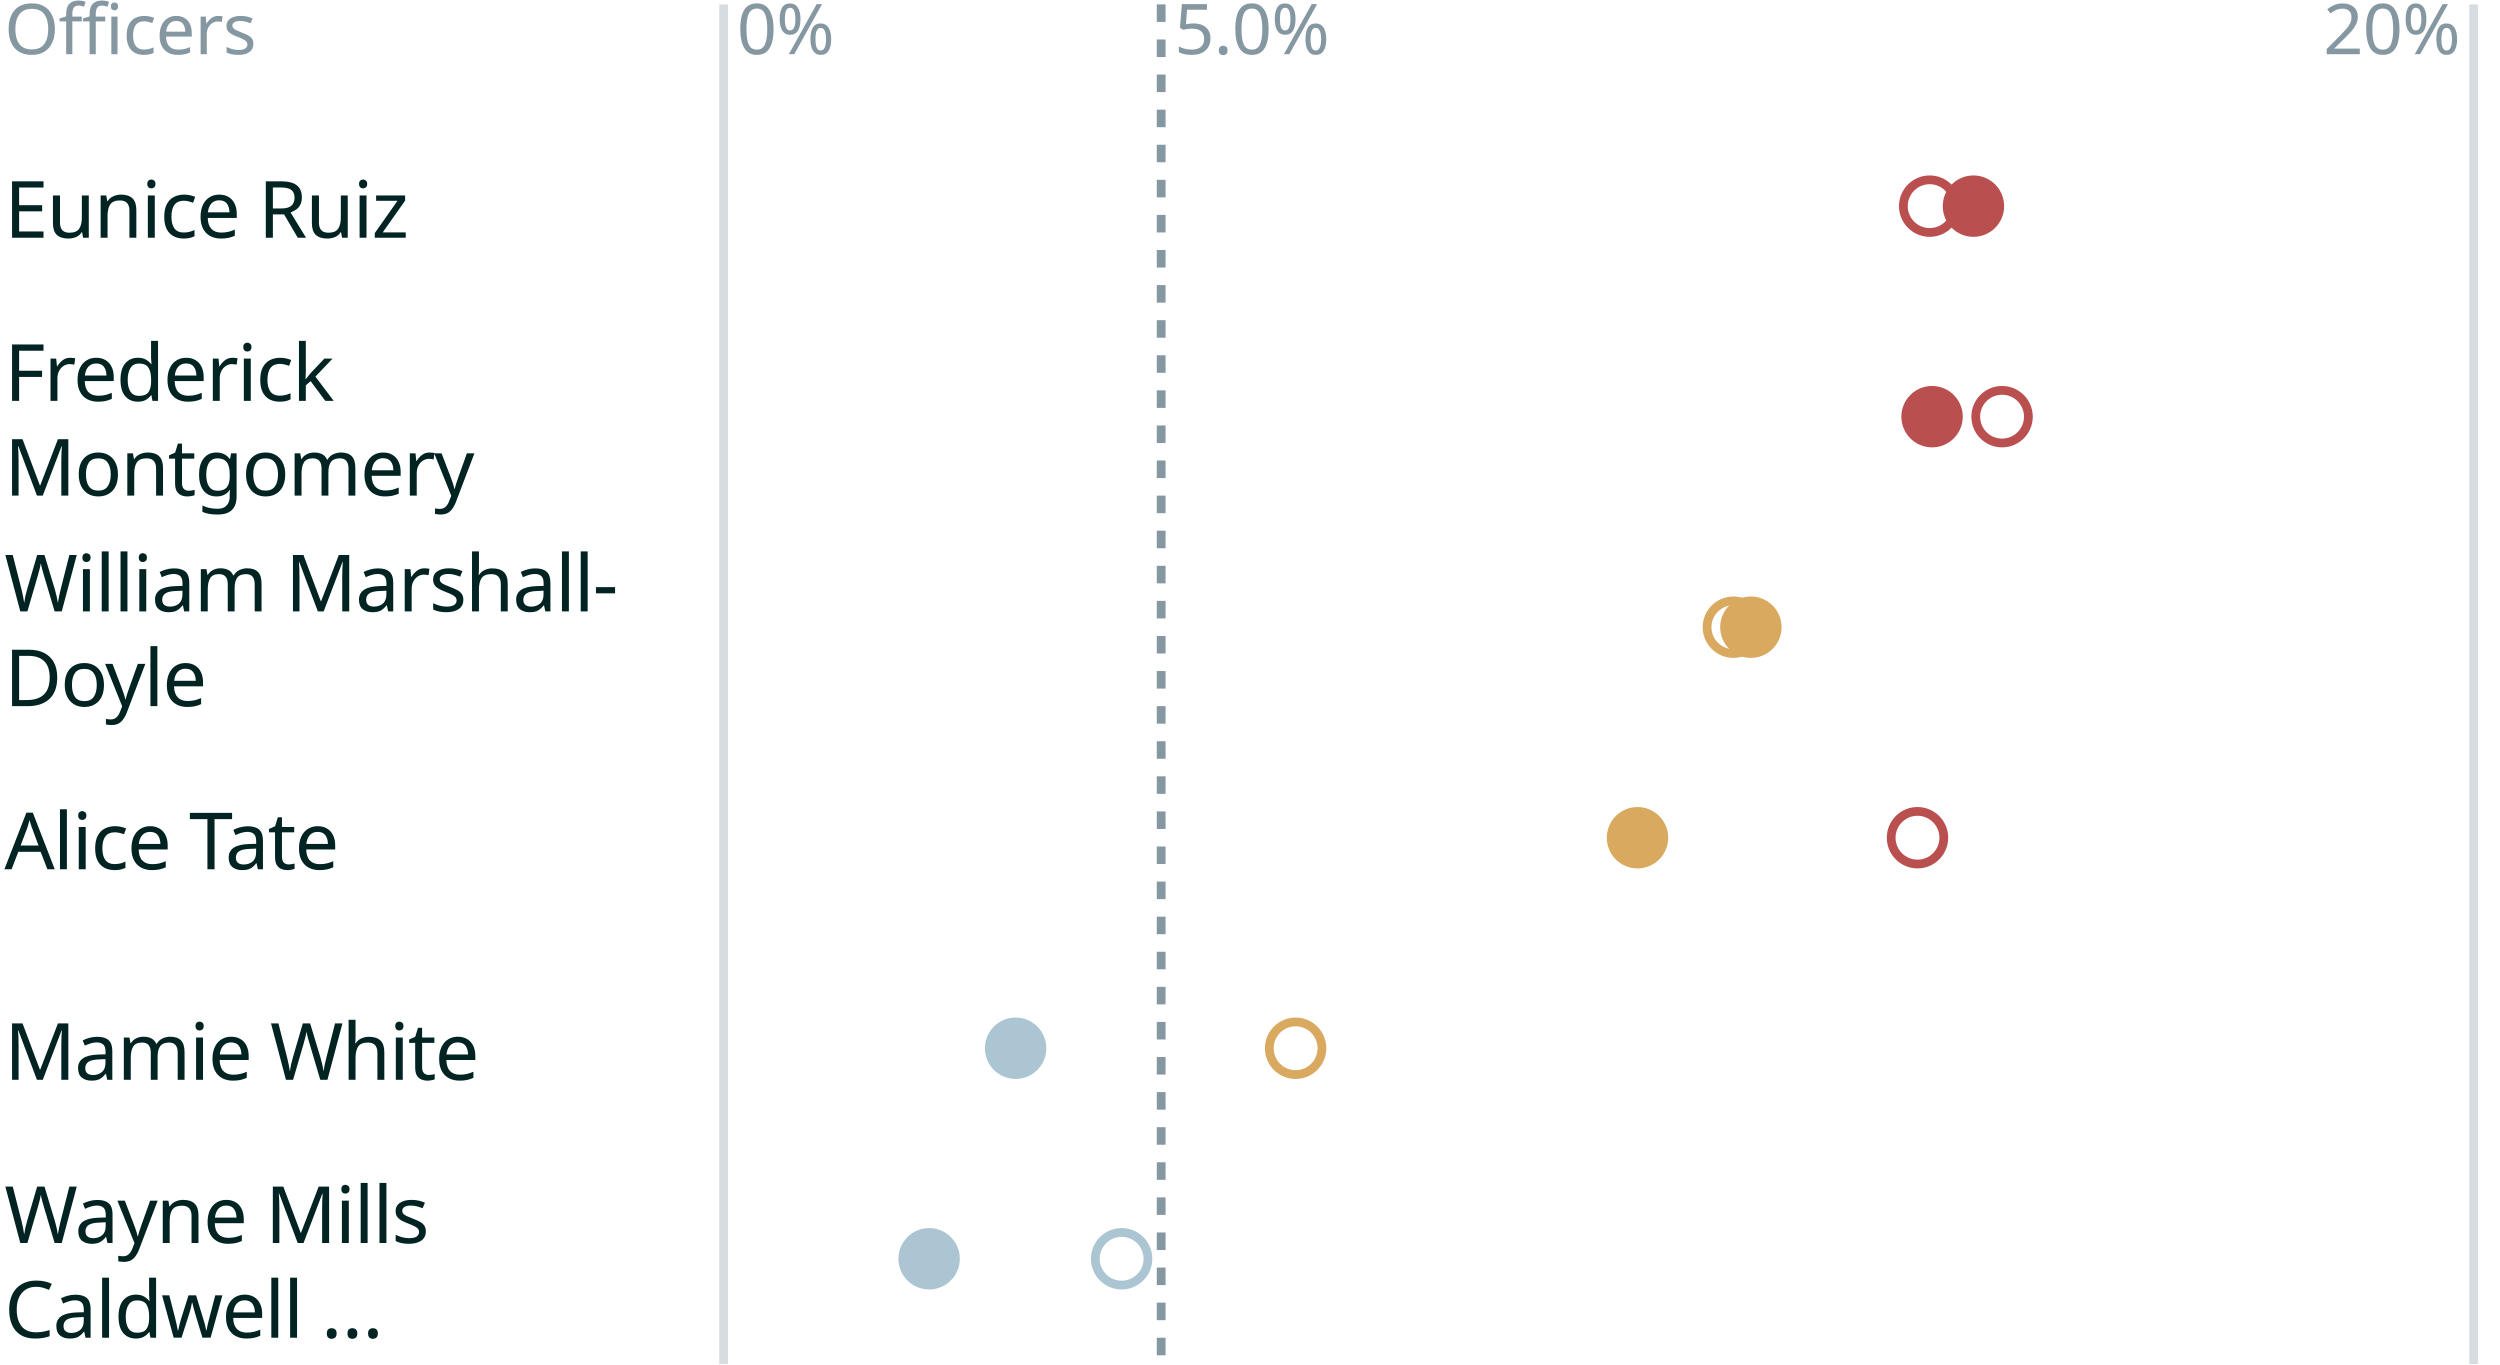
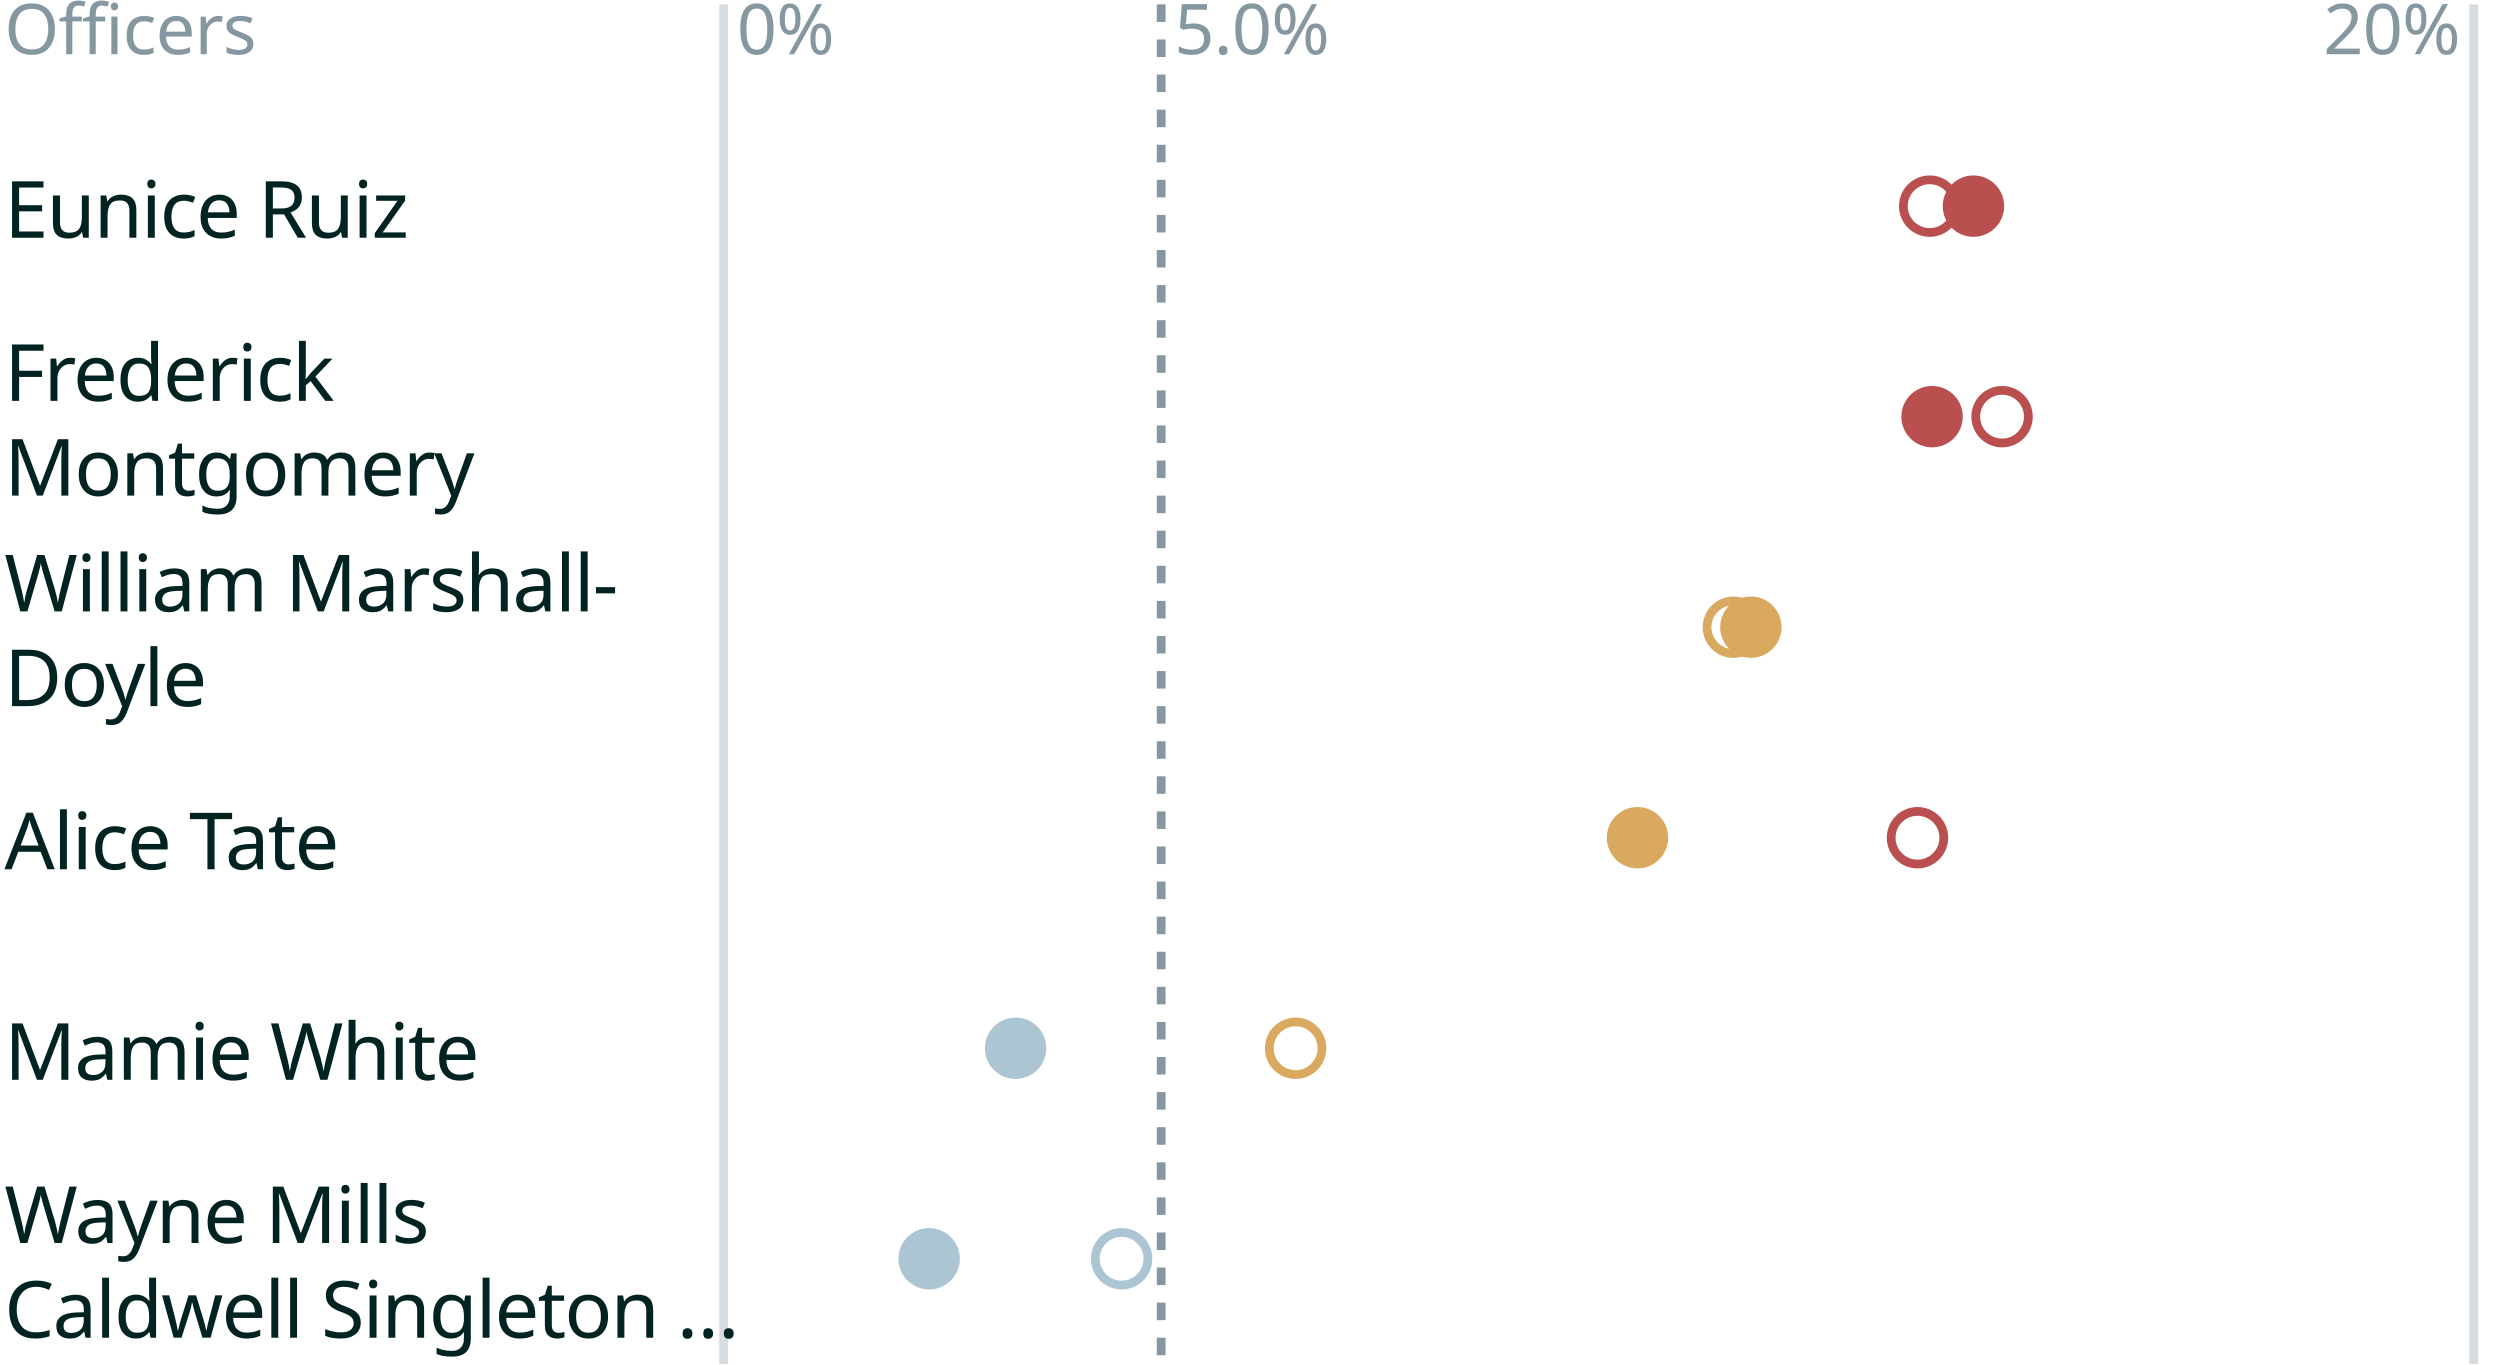
<svg xmlns="http://www.w3.org/2000/svg" style="width:570px;height:311px">
  <defs>
    <style data-styled="true" data-styled-version="6.0.0-beta.15">.ljwMKG{font:500 18px/1.2 "Public Sans",sans-serif;letter-spacing:-0.02em;fill:#012322;}/*!sc*/
data-styled.g1[id="sc-iYUHtB"]{content:"ljwMKG,"}/*!sc*/
.gSsUEN{font:500 16px/1.2 "Public Sans",sans-serif;letter-spacing:-0.01em;fill:rgba(53,83,98,0.6);}/*!sc*/
data-styled.g2[id="sc-frpNVO"]{content:"gSsUEN,"}/*!sc*/
.juEvwN{stroke:rgba(53,83,98,0.2);stroke-width:2px;}/*!sc*/
data-styled.g3[id="sc-ftFTLX"]{content:"juEvwN,"}/*!sc*/
.cfkfRh{stroke:rgba(53,83,98,0.6);stroke-width:2px;stroke-dasharray:4 4;}/*!sc*/
data-styled.g4[id="sc-cMKkZM"]{content:"cfkfRh,"}/*!sc*/
</style>
  </defs>
  <svg x="0" y="0" style="overflow:visible">
    <text transform="" x="1" y="1" class="sc-frpNVO gSsUEN" text-anchor="start">
      <tspan x="1" dy="0.71em">Officers</tspan>
    </text>
  </svg>
  <line x1="165" x2="165" y1="1" y2="311" class="sc-ftFTLX juEvwN" />
  <svg x="3" y="0" style="overflow:visible">
    <text transform="" x="165" y="1" class="sc-frpNVO gSsUEN" text-anchor="start">
      <tspan x="165" dy="0.71em">0%</tspan>
    </text>
  </svg>
  <line x1="564" x2="564" y1="1" y2="311" class="sc-ftFTLX juEvwN" />
  <svg x="-3" y="0" style="overflow:visible">
    <text transform="" x="564" y="1" class="sc-frpNVO gSsUEN" text-anchor="end">
      <tspan x="564" dy="0.71em">20%</tspan>
    </text>
  </svg>
  <line x1="264.75" x2="264.75" y1="1" y2="311" class="sc-cMKkZM cfkfRh" />
  <svg x="3" y="0" style="overflow:visible">
    <text transform="" x="264.75" y="1" class="sc-frpNVO gSsUEN" text-anchor="start">
      <tspan x="264.75" dy="0.71em">5.0%</tspan>
    </text>
  </svg>
  <g>
    <text x="1" y="47" transform="translate(0 7.2)" class="sc-iYUHtB ljwMKG">
      <tspan x="1" dy="0">Eunice Ruiz</tspan>
    </text>
    <circle r="6" cx="449.944" cy="47" stroke="#ba4f4f" stroke-width="2" fill="#ba4f4f" />
    <circle r="6" cx="439.969" cy="47" stroke="#ba4f4f" stroke-width="2" fill="transparent" />
  </g>
  <g>
    <text x="1" y="95" transform="translate(0 -3.6)" class="sc-iYUHtB ljwMKG">
      <tspan x="1" dy="0">Frederick</tspan>
      <tspan x="1" dy="21.6">Montgomery</tspan>
    </text>
    <circle r="6" cx="440.511" cy="95" stroke="#ba4f4f" stroke-width="2" fill="#ba4f4f" />
    <circle r="6" cx="456.471" cy="95" stroke="#ba4f4f" stroke-width="2" fill="transparent" />
  </g>
  <g>
    <text x="1" y="143" transform="translate(0 -3.6)" class="sc-iYUHtB ljwMKG">
      <tspan x="1" dy="0">William Marshall-</tspan>
      <tspan x="1" dy="21.6">Doyle</tspan>
    </text>
    <circle r="6" cx="399.2" cy="143" stroke="#d9a95f" stroke-width="2" fill="#d9a95f" />
    <circle r="6" cx="395.21" cy="143" stroke="#d9a95f" stroke-width="2" fill="transparent" />
  </g>
  <g>
    <text x="1" y="191" transform="translate(0 7.2)" class="sc-iYUHtB ljwMKG">
      <tspan x="1" dy="0">Alice Tate</tspan>
    </text>
    <circle r="6" cx="373.348" cy="191" stroke="#d9a95f" stroke-width="2" fill="#d9a95f" />
    <circle r="6" cx="437.188" cy="191" stroke="#ba4f4f" stroke-width="2" fill="transparent" />
  </g>
  <g>
    <text x="1" y="239" transform="translate(0 7.2)" class="sc-iYUHtB ljwMKG">
      <tspan x="1" dy="0">Mamie White</tspan>
    </text>
    <circle r="6" cx="231.561" cy="239" stroke="#abc5d2" stroke-width="2" fill="#abc5d2" />
    <circle r="6" cx="295.401" cy="239" stroke="#d9a95f" stroke-width="2" fill="transparent" />
  </g>
  <g>
    <text x="1" y="287" transform="translate(0 -3.6)" class="sc-iYUHtB ljwMKG">
      <tspan x="1" dy="0">Wayne Mills</tspan>
-       <tspan x="1" dy="21.6">Caldwell …</tspan>
+       <tspan x="1" dy="21.6">Caldwell Singleton …</tspan>
    </text>
    <circle r="6" cx="211.84" cy="287" stroke="#abc5d2" stroke-width="2" fill="#abc5d2" />
    <circle r="6" cx="255.73" cy="287" stroke="#abc5d2" stroke-width="2" fill="transparent" />
  </g>
</svg>
